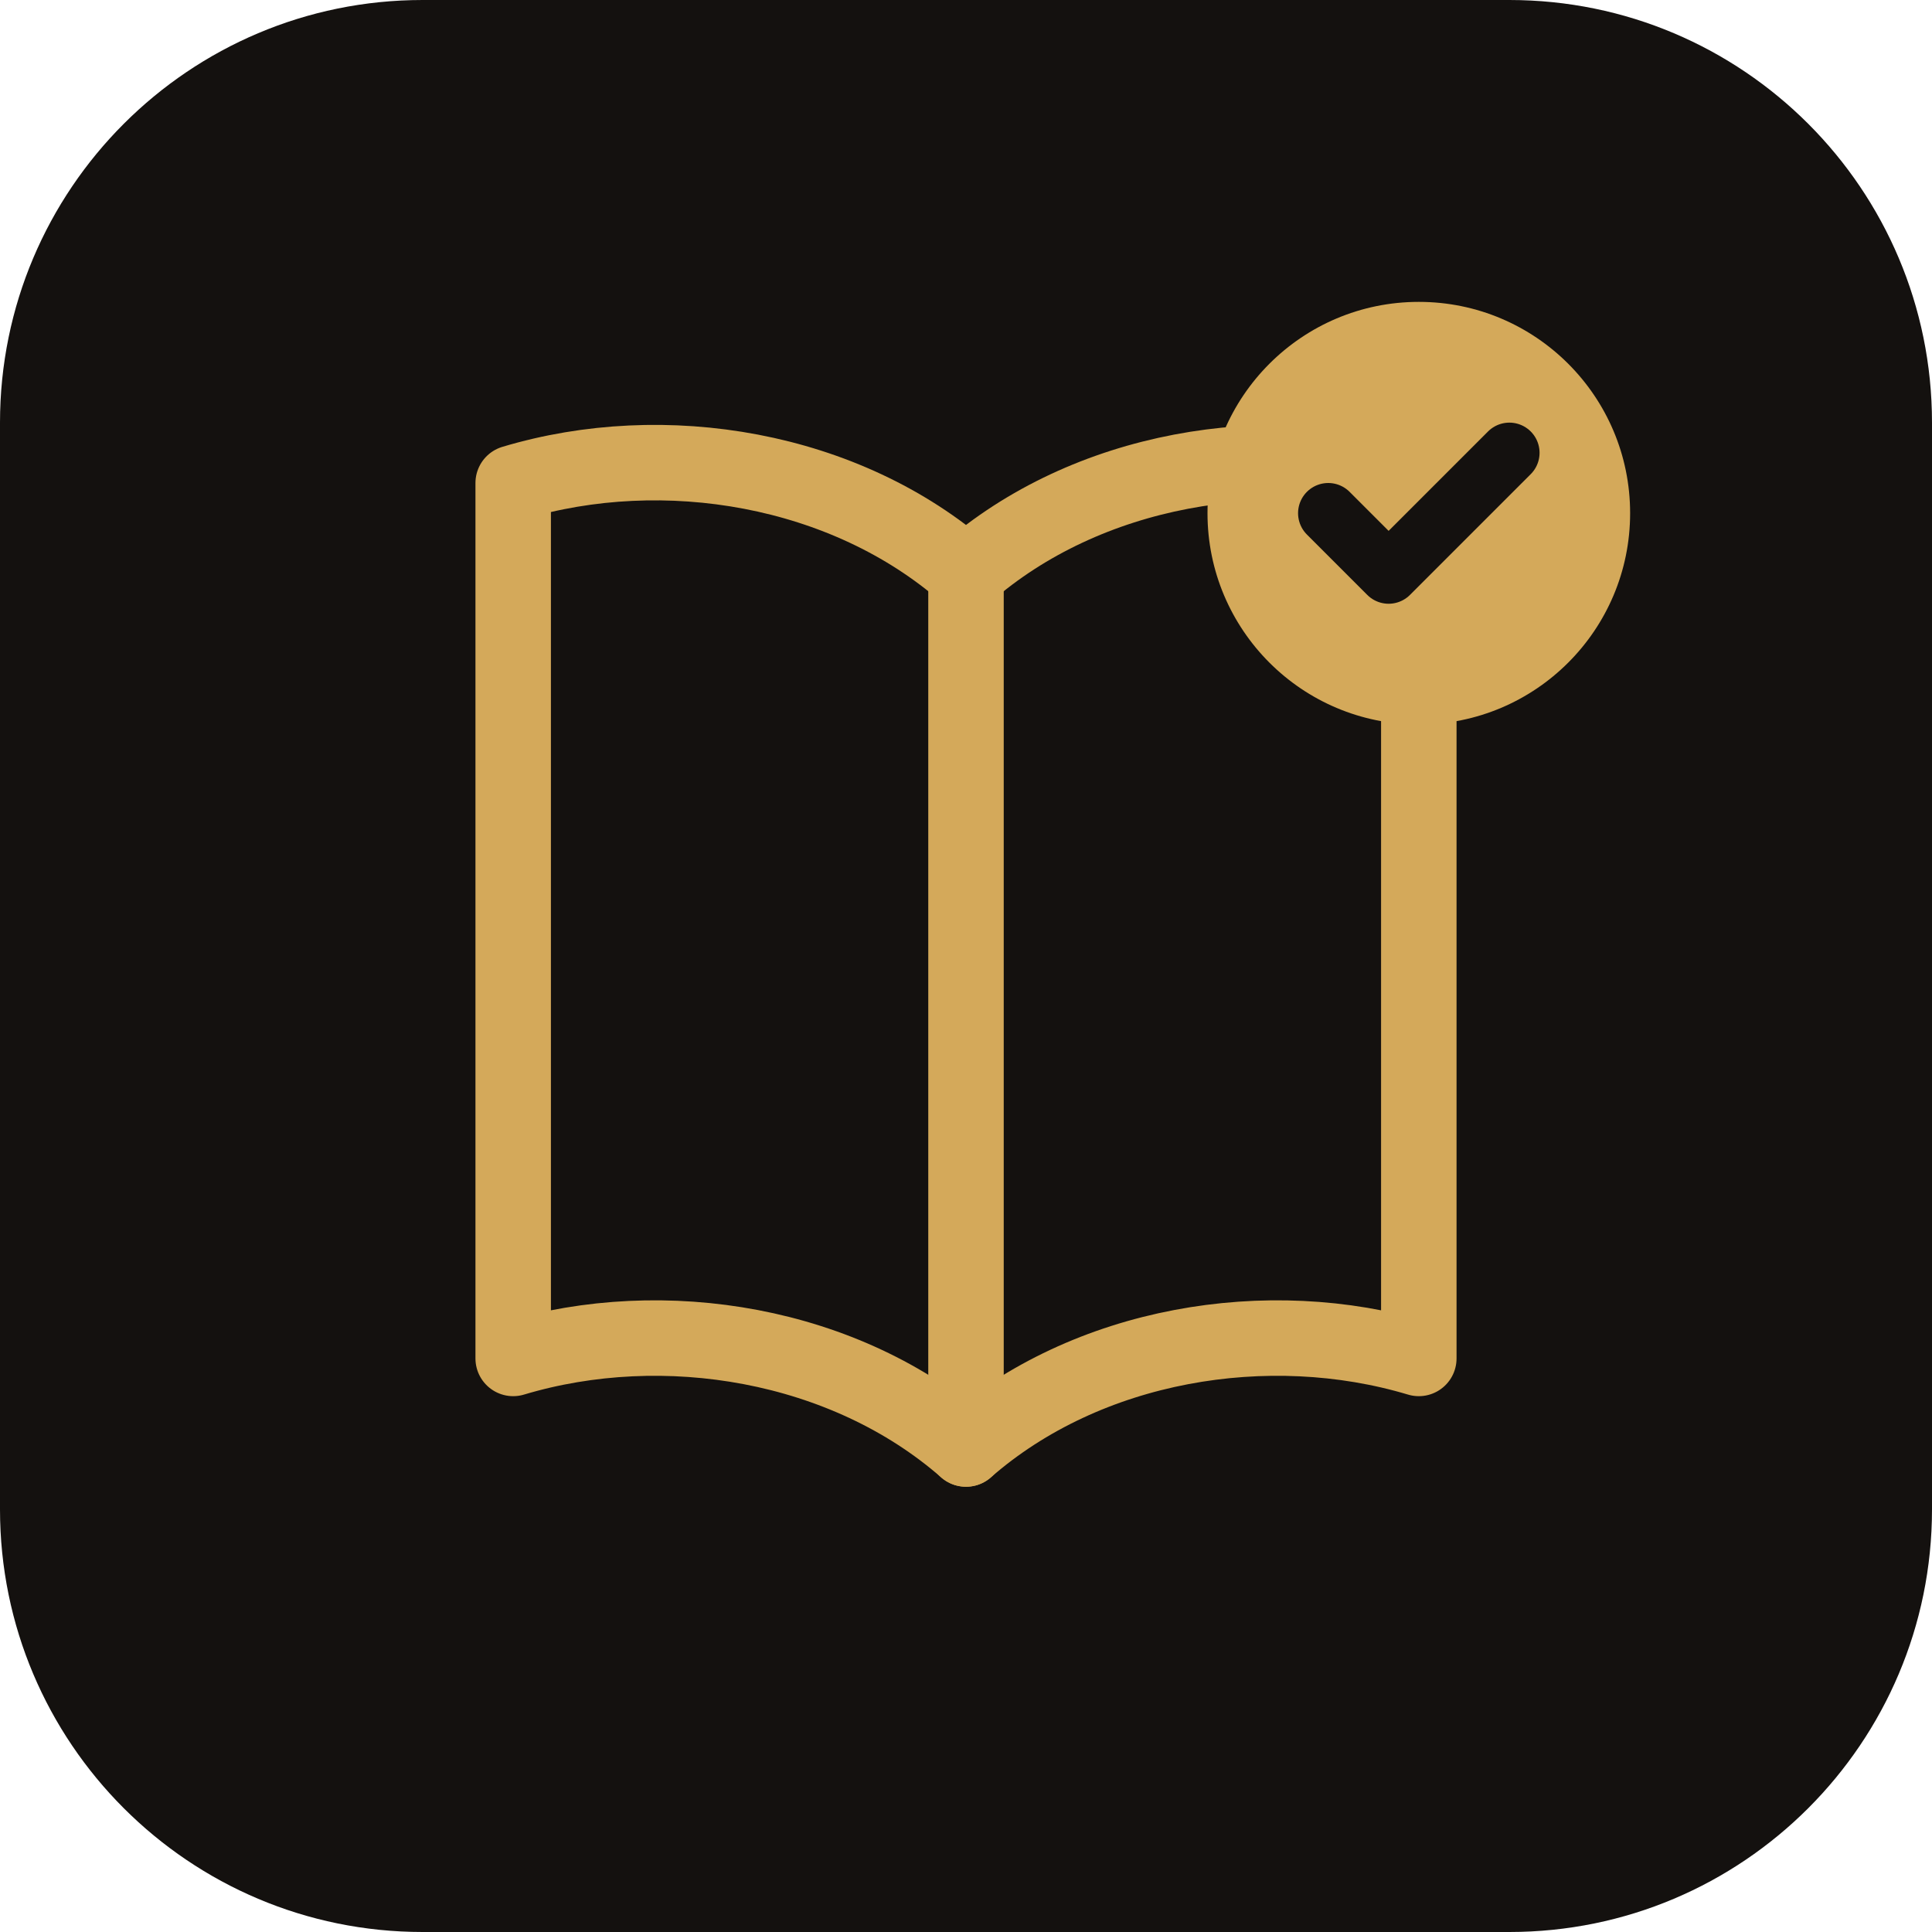
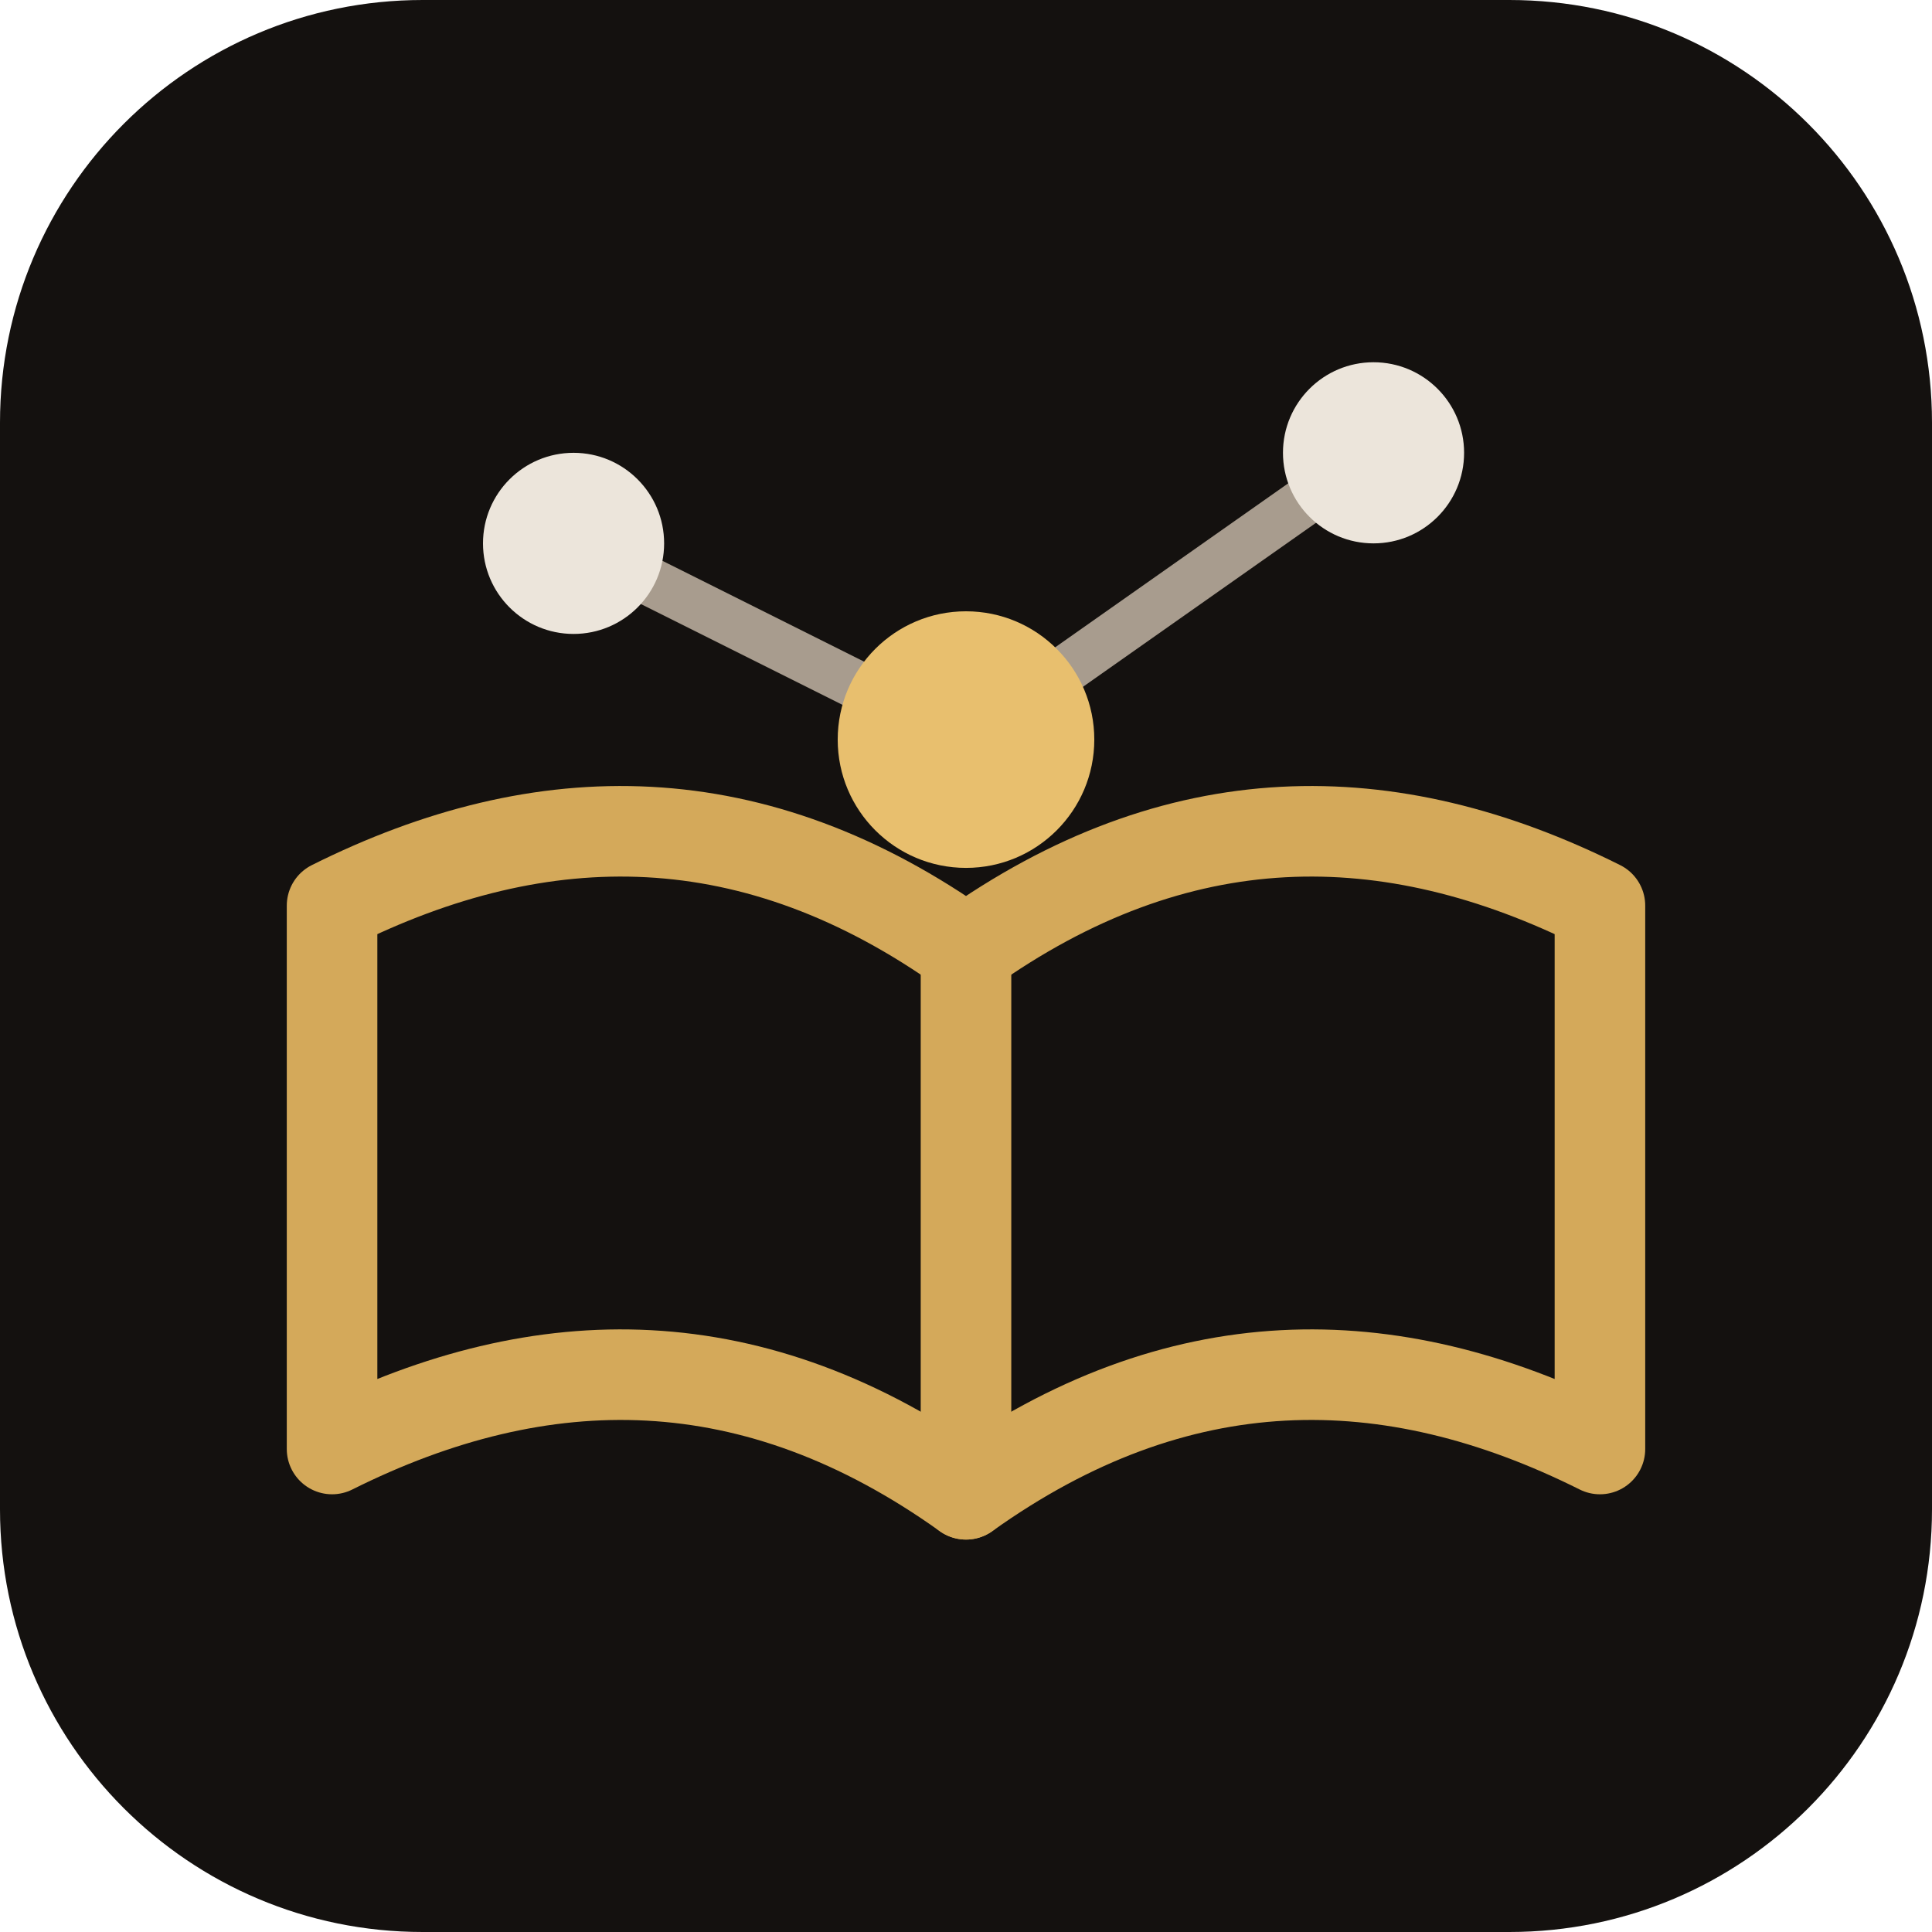
<svg xmlns="http://www.w3.org/2000/svg" viewBox="0 0 128 128">
  <rect width="128" height="128" rx="28" fill="#14110f" />
-   <g fill="none" stroke="#d4a95a" stroke-width="5" stroke-linecap="round" stroke-linejoin="round">
-     <path d="M64 38c-8-7-20-9-30-6v58c10-3 22-1 30 6 8-7 20-9 30-6V32c-10-3-22-1-30 6z" />
-     <path d="M64 38v58" />
+   <g fill="none" stroke-linecap="round" stroke-linejoin="round">
+     <path d="M38 36 64 49 91 30" stroke="#a89c8e" stroke-width="3.2" />
+     <path d="M22 96c14-7 28-7 42 3 14-10 28-10 42-3V60c-14-7-28-7-42 3-14-10-28-10-42-3z" stroke="#d4a95a" stroke-width="6" />
+     <path d="M64 63v36" stroke="#d4a95a" stroke-width="6" />
  </g>
-   <circle cx="94" cy="34" r="14" fill="#d4a95a" />
-   <path d="M88 34l4 4 8-8" stroke="#14110f" stroke-width="4" fill="none" stroke-linecap="round" stroke-linejoin="round" />
+   <circle cx="38" cy="36" r="6" fill="#ece5db" />
+   <circle cx="91" cy="30" r="6" fill="#ece5db" />
+   <circle cx="64" cy="49" r="8.5" fill="#e8bf6e" />
</svg>
